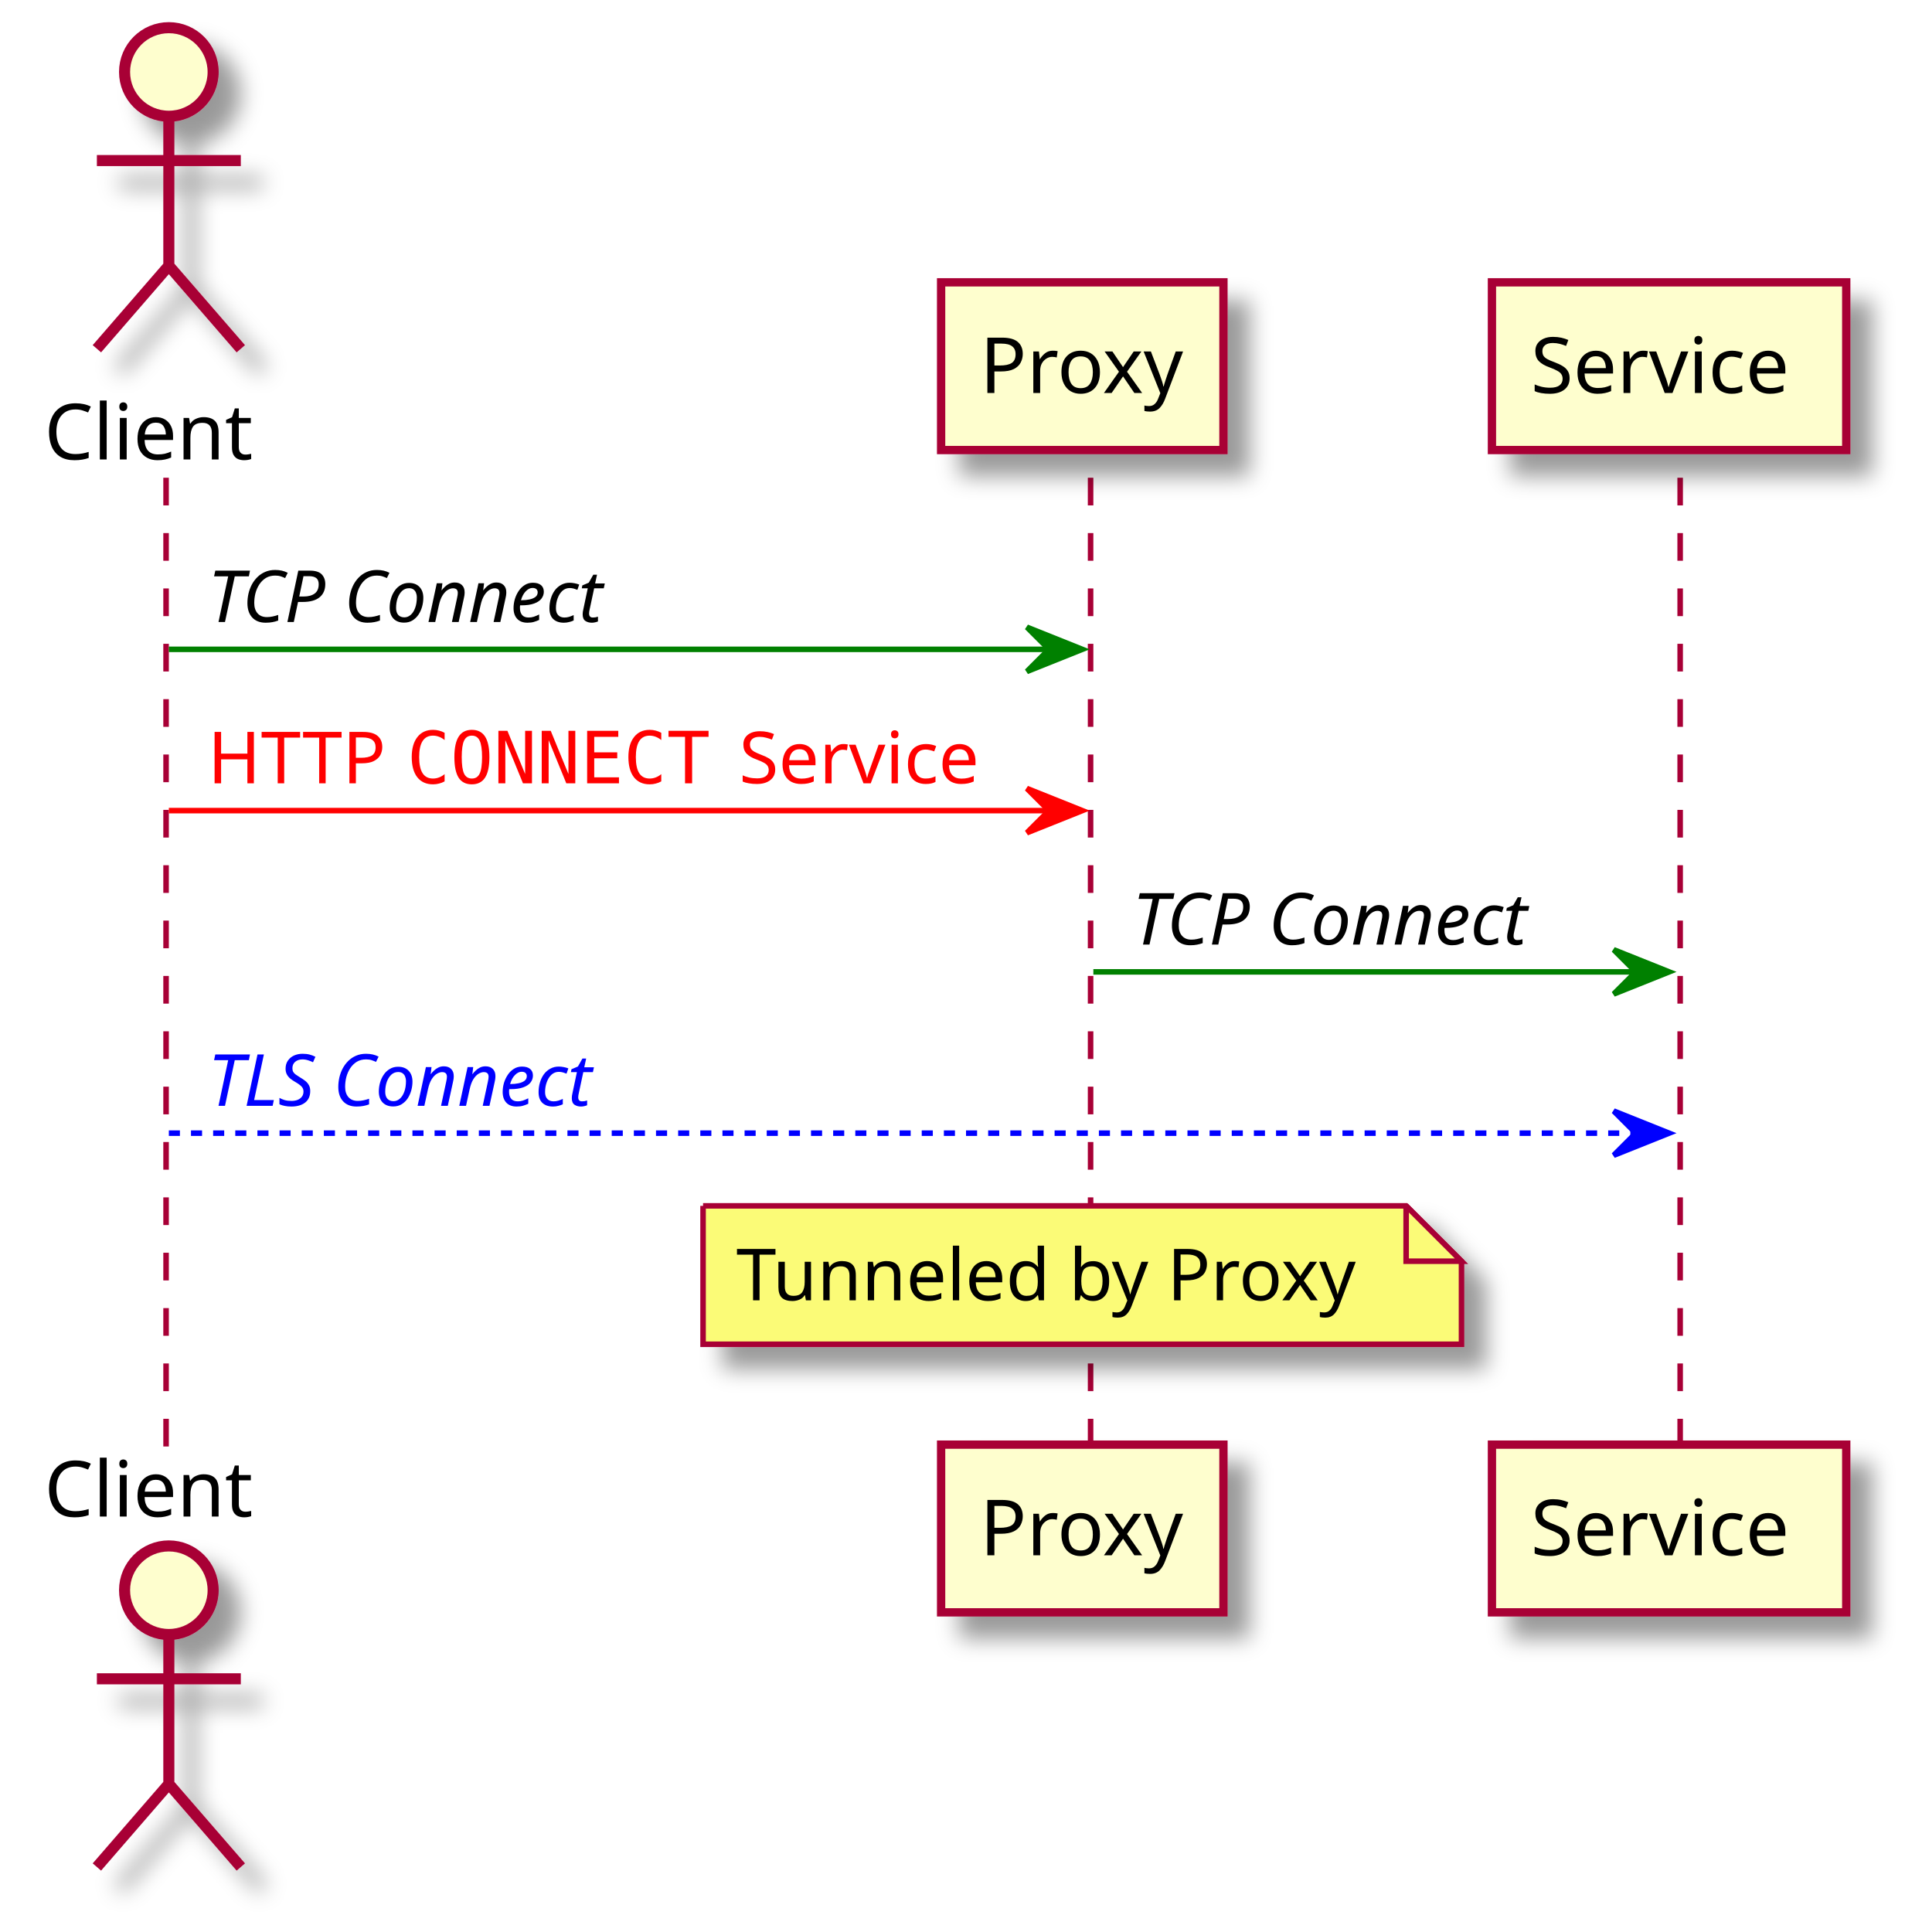
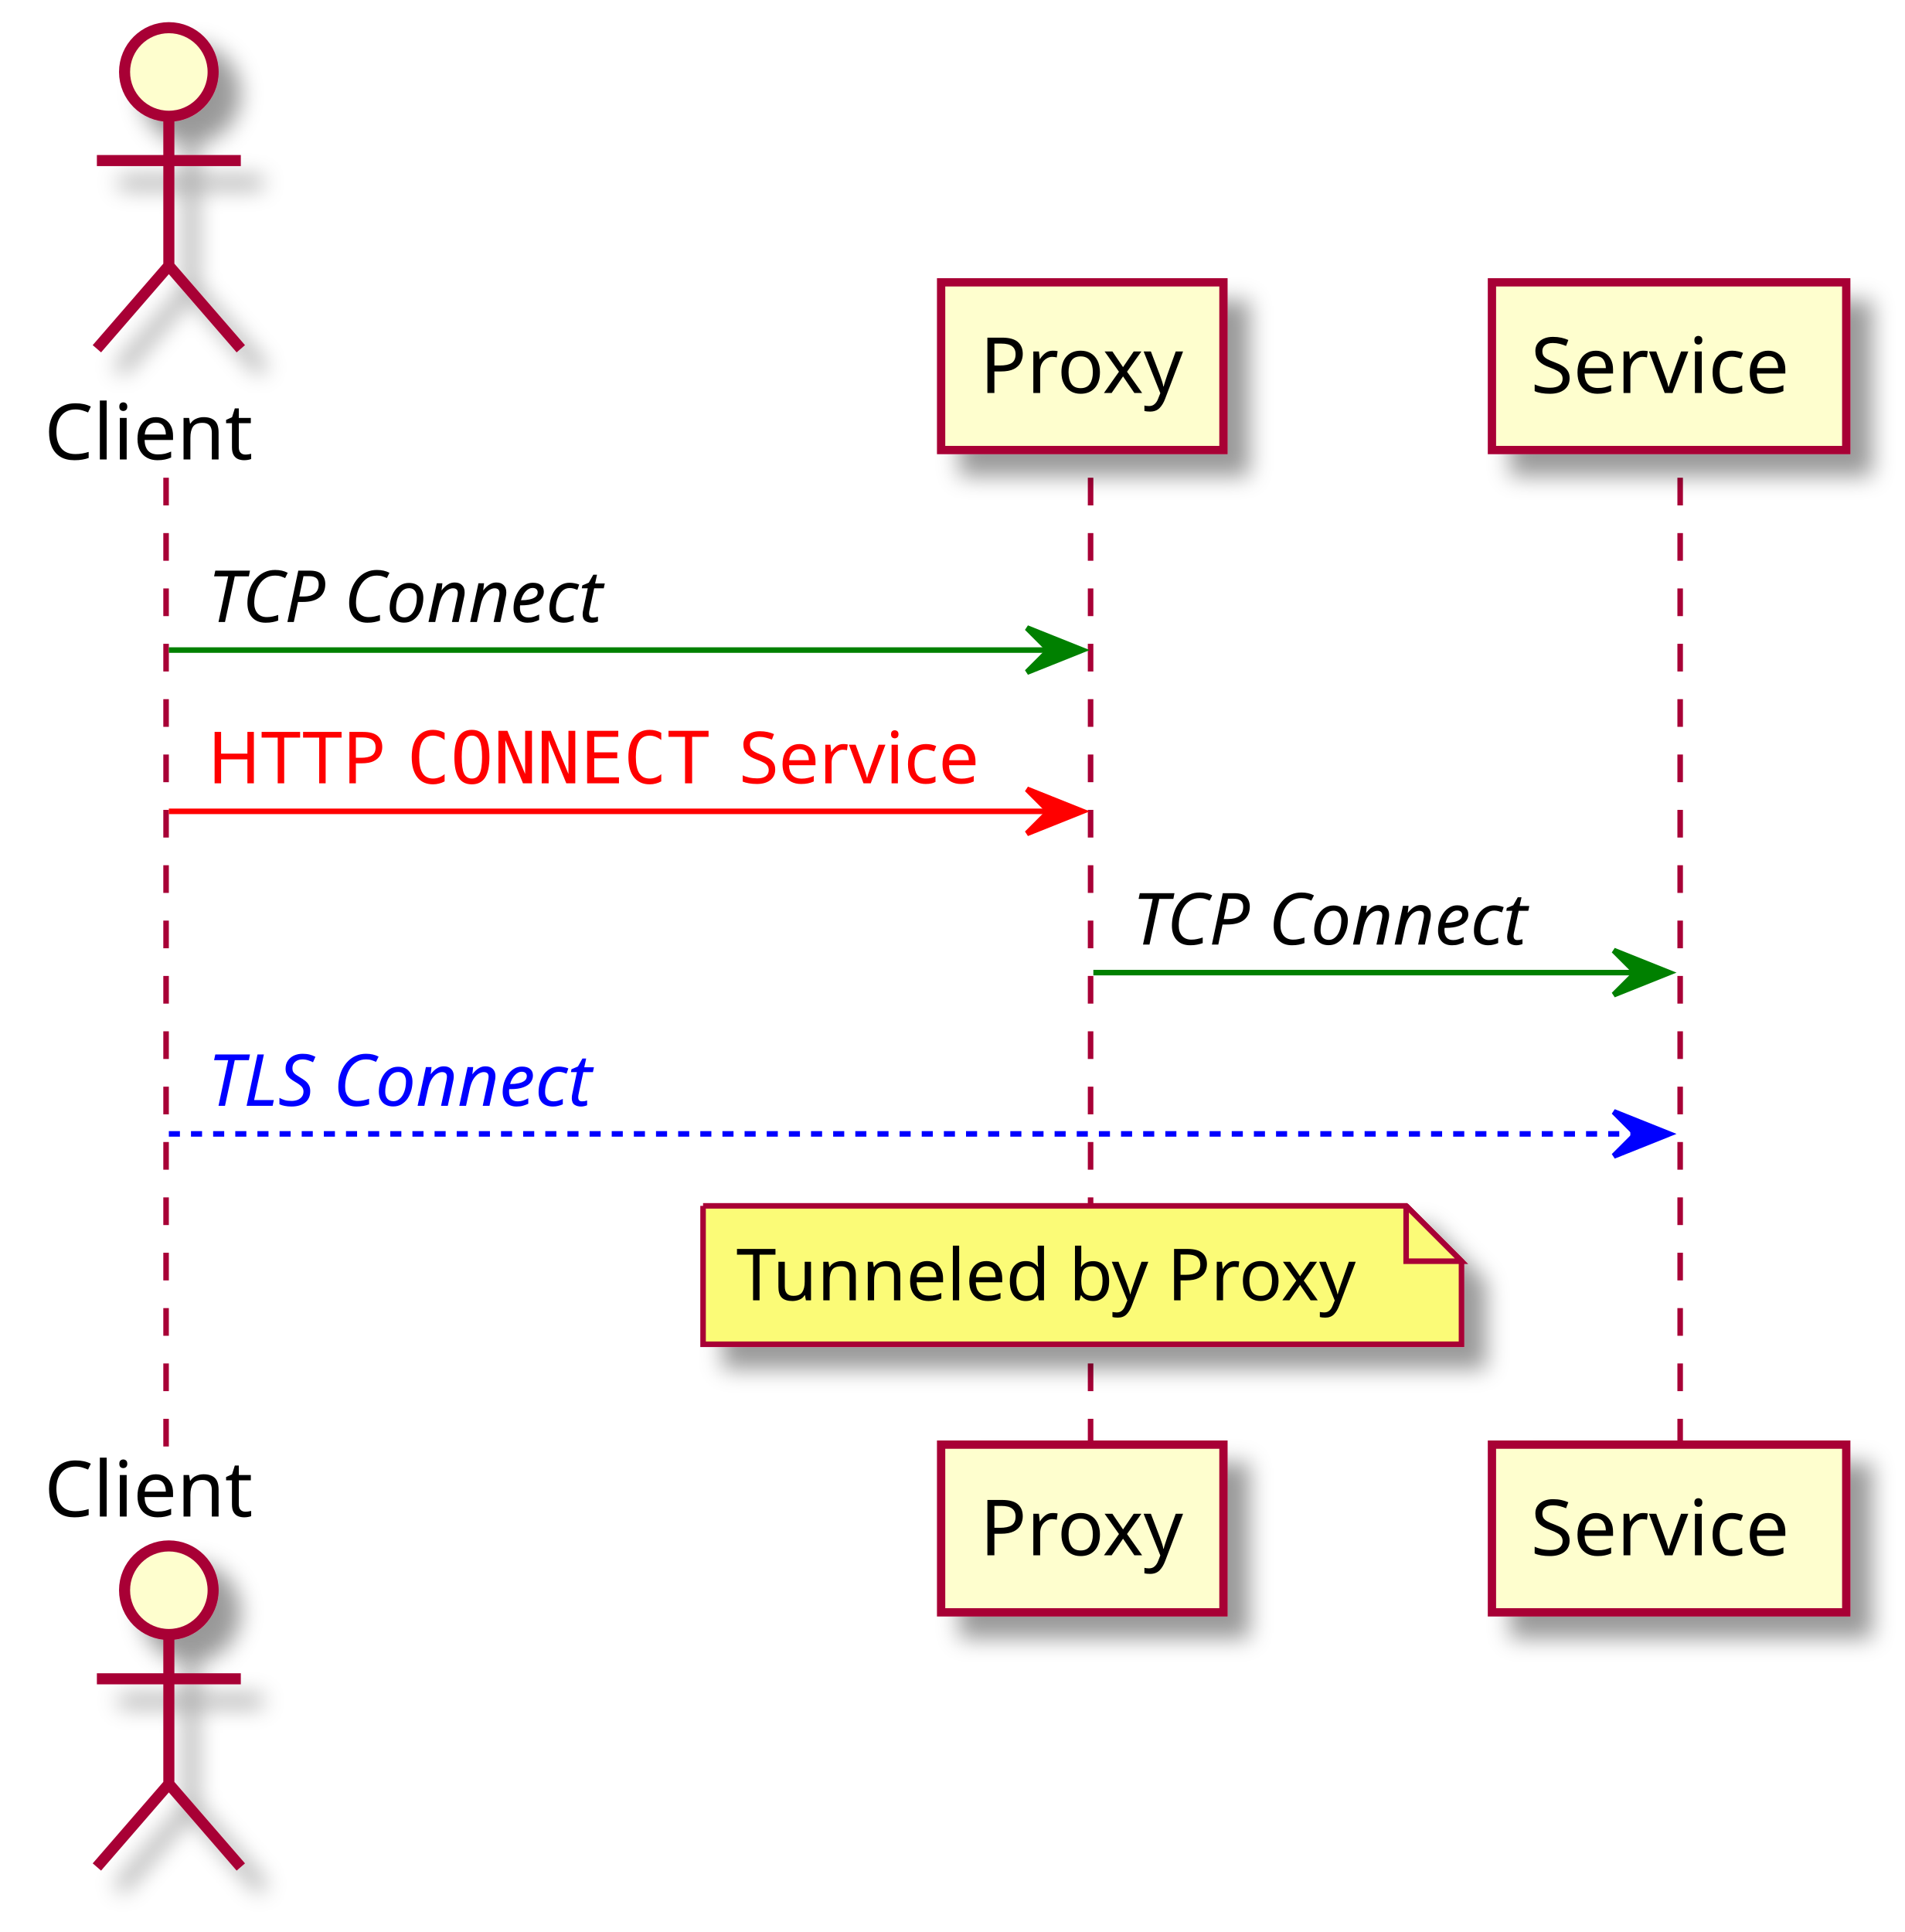
<svg xmlns="http://www.w3.org/2000/svg" contentScriptType="application/ecmascript" contentStyleType="text/css" height="349px" preserveAspectRatio="none" style="width:344px;height:349px;" version="1.1" viewBox="0 0 344 349" width="344px" zoomAndPan="magnify">
  <defs>
    <filter height="300%" id="f1lvp71z9c6wbn" width="300%" x="-1" y="-1">
      <feGaussianBlur result="blurOut" stdDeviation="2.0" />
      <feColorMatrix in="blurOut" result="blurOut2" type="matrix" values="0 0 0 0 0 0 0 0 0 0 0 0 0 0 0 0 0 0 .4 0" />
      <feOffset dx="4.0" dy="4.0" in="blurOut2" result="blurOut3" />
      <feBlend in="SourceGraphic" in2="blurOut3" mode="normal" />
    </filter>
  </defs>
  <g>
    <line style="stroke: #A80036; stroke-width: 1.0; stroke-dasharray: 5.0,5.0;" x1="30" x2="30" y1="86.297" y2="261.961" />
    <line style="stroke: #A80036; stroke-width: 1.0; stroke-dasharray: 5.0,5.0;" x1="197" x2="197" y1="86.297" y2="261.961" />
    <line style="stroke: #A80036; stroke-width: 1.0; stroke-dasharray: 5.0,5.0;" x1="303.5" x2="303.5" y1="86.297" y2="261.961" />
    <text fill="#000000" font-family="sans-serif" font-size="14" lengthAdjust="spacingAndGlyphs" textLength="39" x="8" y="82.995">Client</text>
    <ellipse cx="30.5" cy="13" fill="#FEFECE" filter="url(#f1lvp71z9c6wbn)" rx="8" ry="8" style="stroke: #A80036; stroke-width: 2.0;" />
    <path d="M30.5,21 L30.5,48 M17.5,29 L43.5,29 M30.5,48 L17.5,63 M30.5,48 L43.5,63 " fill="none" filter="url(#f1lvp71z9c6wbn)" style="stroke: #A80036; stroke-width: 2.0;" />
    <text fill="#000000" font-family="sans-serif" font-size="14" lengthAdjust="spacingAndGlyphs" textLength="39" x="8" y="273.956">Client</text>
    <ellipse cx="30.5" cy="287.258" fill="#FEFECE" filter="url(#f1lvp71z9c6wbn)" rx="8" ry="8" style="stroke: #A80036; stroke-width: 2.0;" />
    <path d="M30.5,295.258 L30.5,322.258 M17.5,303.258 L43.5,303.258 M30.5,322.258 L17.5,337.258 M30.5,322.258 L43.5,337.258 " fill="none" filter="url(#f1lvp71z9c6wbn)" style="stroke: #A80036; stroke-width: 2.0;" />
    <rect fill="#FEFECE" filter="url(#f1lvp71z9c6wbn)" height="30.297" style="stroke: #A80036; stroke-width: 1.5;" width="51" x="170" y="51" />
    <text fill="#000000" font-family="sans-serif" font-size="14" lengthAdjust="spacingAndGlyphs" textLength="37" x="177" y="70.995">Proxy</text>
    <rect fill="#FEFECE" filter="url(#f1lvp71z9c6wbn)" height="30.297" style="stroke: #A80036; stroke-width: 1.5;" width="51" x="170" y="260.961" />
    <text fill="#000000" font-family="sans-serif" font-size="14" lengthAdjust="spacingAndGlyphs" textLength="37" x="177" y="280.956">Proxy</text>
    <rect fill="#FEFECE" filter="url(#f1lvp71z9c6wbn)" height="30.297" style="stroke: #A80036; stroke-width: 1.5;" width="64" x="269.5" y="51" />
    <text fill="#000000" font-family="sans-serif" font-size="14" lengthAdjust="spacingAndGlyphs" textLength="50" x="276.5" y="70.995">Service</text>
    <rect fill="#FEFECE" filter="url(#f1lvp71z9c6wbn)" height="30.297" style="stroke: #A80036; stroke-width: 1.5;" width="64" x="269.5" y="260.961" />
    <text fill="#000000" font-family="sans-serif" font-size="14" lengthAdjust="spacingAndGlyphs" textLength="50" x="276.5" y="280.956">Service</text>
-     <polygon fill="#008000" points="185.5,113.297,195.5,117.297,185.5,121.297,189.5,117.297" style="stroke: #008000; stroke-width: 1.0;" />
-     <line style="stroke: #008000; stroke-width: 1.0;" x1="30.5" x2="191.5" y1="117.297" y2="117.297" />
+     <polygon fill="#008000" points="185.5,113.43,195.5,117.43,185.5,121.43,189.5,117.43" style="stroke: #008000; stroke-width: 1.0;" />
+     <line style="stroke: #008000; stroke-width: 1.0;" x1="30.5" x2="191.5" y1="117.43" y2="117.43" />
    <text fill="#000000" font-family="sans-serif" font-size="13" font-style="italic" lengthAdjust="spacingAndGlyphs" textLength="82" x="37.5" y="112.364">TCP Connect</text>
-     <polygon fill="#FF0000" points="185.5,142.43,195.5,146.43,185.5,150.43,189.5,146.43" style="stroke: #FF0000; stroke-width: 1.0;" />
-     <line style="stroke: #FF0000; stroke-width: 1.0;" x1="30.5" x2="191.5" y1="146.43" y2="146.43" />
+     <polygon fill="#FF0000" points="185.5,142.562,195.5,146.562,185.5,150.562,189.5,146.562" style="stroke: #FF0000; stroke-width: 1.0;" />
+     <line style="stroke: #FF0000; stroke-width: 1.0;" x1="30.5" x2="191.5" y1="146.562" y2="146.562" />
    <text fill="#FF0000" font-family="sans-serif" font-size="13" lengthAdjust="spacingAndGlyphs" textLength="32" x="37.5" y="141.497">HTTP</text>
    <text fill="#FF0000" font-family="monospace" font-size="13" lengthAdjust="spacingAndGlyphs" textLength="56" x="73.5" y="141.497">CONNECT</text>
    <text fill="#FF0000" font-family="sans-serif" font-size="13" lengthAdjust="spacingAndGlyphs" textLength="47" x="133.5" y="141.497">Service</text>
-     <polygon fill="#008000" points="291.5,171.562,301.5,175.562,291.5,179.562,295.5,175.562" style="stroke: #008000; stroke-width: 1.0;" />
-     <line style="stroke: #008000; stroke-width: 1.0;" x1="197.5" x2="297.5" y1="175.562" y2="175.562" />
+     <polygon fill="#008000" points="291.5,171.695,301.5,175.695,291.5,179.695,295.5,175.695" style="stroke: #008000; stroke-width: 1.0;" />
+     <line style="stroke: #008000; stroke-width: 1.0;" x1="197.5" x2="297.5" y1="175.695" y2="175.695" />
    <text fill="#000000" font-family="sans-serif" font-size="13" font-style="italic" lengthAdjust="spacingAndGlyphs" textLength="82" x="204.5" y="170.629">TCP Connect</text>
-     <polygon fill="#0000FF" points="291.5,200.695,301.5,204.695,291.5,208.695,295.5,204.695" style="stroke: #0000FF; stroke-width: 1.0;" />
-     <line style="stroke: #0000FF; stroke-width: 1.0; stroke-dasharray: 2.0,2.0;" x1="30.5" x2="297.5" y1="204.695" y2="204.695" />
+     <polygon fill="#0000FF" points="291.5,200.828,301.5,204.828,291.5,208.828,295.5,204.828" style="stroke: #0000FF; stroke-width: 1.0;" />
+     <line style="stroke: #0000FF; stroke-width: 1.0; stroke-dasharray: 2.0,2.0;" x1="30.5" x2="297.5" y1="204.828" y2="204.828" />
    <text fill="#0000FF" font-family="sans-serif" font-size="13" font-style="italic" lengthAdjust="spacingAndGlyphs" textLength="80" x="37.5" y="199.762">TLS Connect</text>
    <path d="M127,217.828 L127,242.828 L264,242.828 L264,227.828 L254,217.828 L127,217.828 " fill="#FBFB77" filter="url(#f1lvp71z9c6wbn)" style="stroke: #A80036; stroke-width: 1.0;" />
    <path d="M254,217.828 L254,227.828 L264,227.828 L254,217.828 " fill="#FBFB77" style="stroke: #A80036; stroke-width: 1.0;" />
    <text fill="#000000" font-family="sans-serif" font-size="13" lengthAdjust="spacingAndGlyphs" textLength="116" x="133" y="234.895">Tunneled by Proxy</text>
  </g>
</svg>
